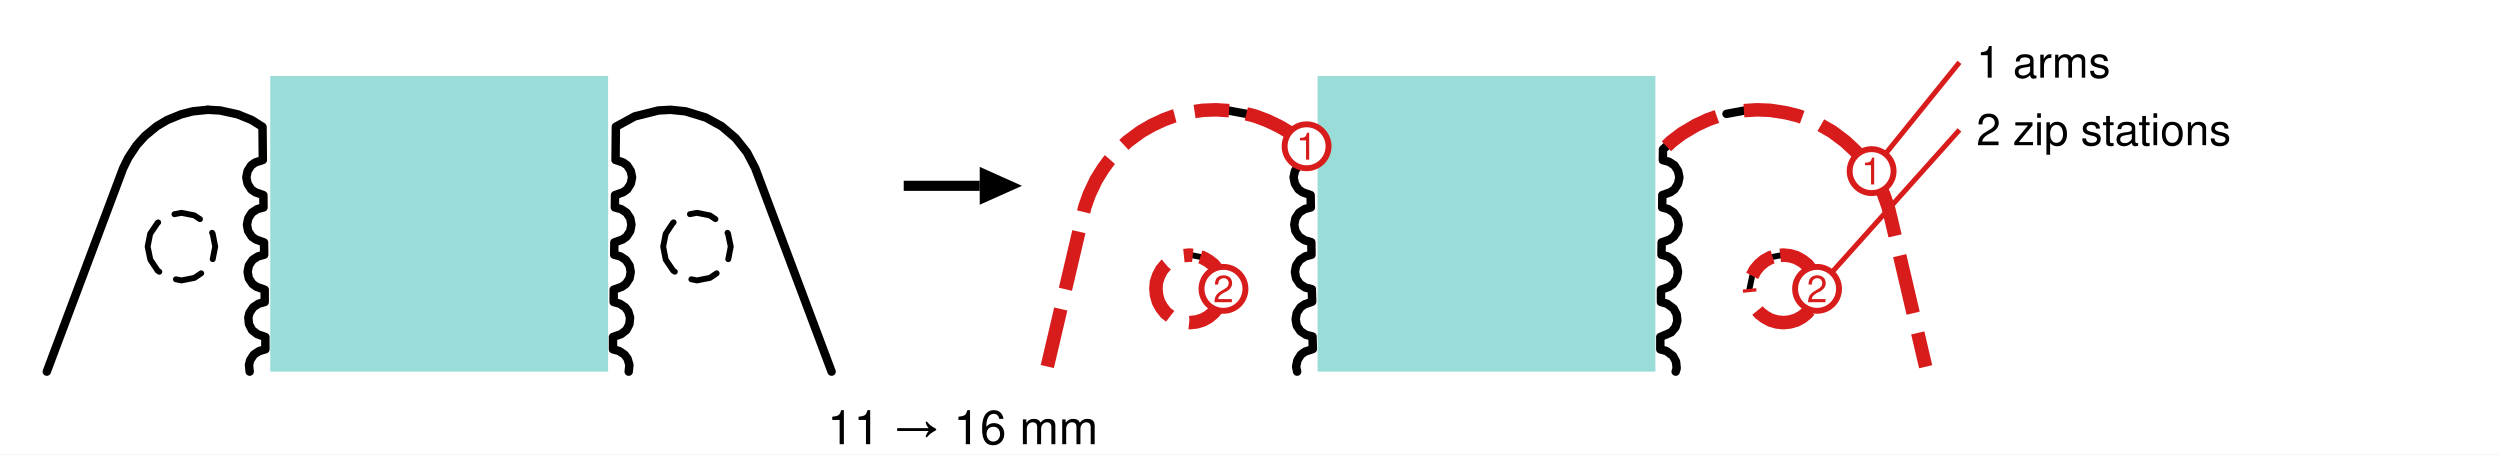
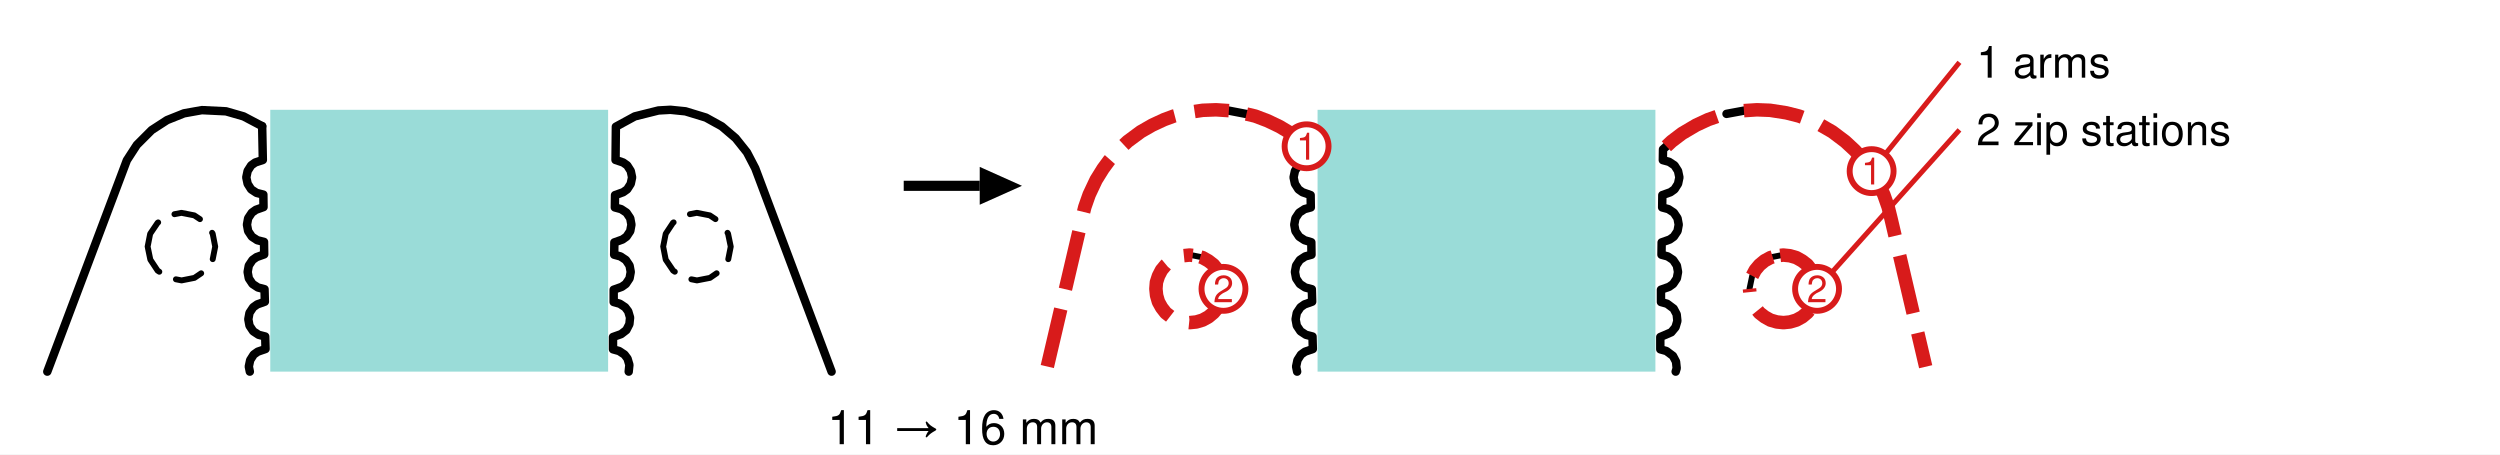
<svg xmlns="http://www.w3.org/2000/svg" width="148.00mm" height="26.90mm" viewBox="0 0 148.00 26.90" role="img">
  <rect width="148.00" height="26.90" fill="white" />
  <g class="panel" id="before">
-     <path d="M 36.00 4.50 L 36.00 22.00 L 16.00 22.00 L 16.00 4.50 L 36.00 4.50 Z" fill="#20b2aa" fill-rule="evenodd" fill-opacity="0.45" stroke="none" />
-     <path d="M 12.31 6.50 L 13.03 6.54 L 14.08 6.77 L 14.91 7.11 L 15.54 7.51 L 15.56 9.47 L 15.11 9.62 L 14.87 9.79 L 14.66 10.12 L 14.58 10.50 L 14.66 10.88 L 14.87 11.21 L 15.11 11.38 L 15.59 11.55 L 15.60 12.28 L 15.23 12.38 L 14.91 12.59 L 14.70 12.92 L 14.62 13.30 L 14.69 13.68 L 14.91 14.01 L 15.15 14.18 L 15.63 14.35 L 15.64 15.08 L 15.27 15.18 L 14.95 15.39 L 14.73 15.72 L 14.66 16.10 L 14.73 16.48 L 14.95 16.81 L 15.19 16.98 L 15.67 17.15 L 15.67 17.88 L 15.31 17.98 L 14.99 18.19 L 14.77 18.52 L 14.70 18.80 L 14.74 19.19 L 14.92 19.54 L 15.23 19.78 L 15.71 19.95 L 15.71 20.68 L 15.35 20.78 L 15.03 20.99 L 14.81 21.32 L 14.74 21.60 L 14.78 21.99 L 14.78 22.00" fill="none" stroke="#000" stroke-width="0.5" stroke-linejoin="round" stroke-linecap="round" />
-     <path d="M 2.77 22.00 L 7.29 9.96 L 7.60 9.33 L 8.10 8.58 L 8.58 8.05 L 9.27 7.48 L 9.89 7.11 L 10.72 6.77 L 11.42 6.59 L 12.31 6.50" fill="none" stroke="#000" stroke-width="0.5" stroke-linejoin="round" stroke-linecap="round" />
+     <path d="M 36.00 6.50 L 36.00 22.00 L 16.00 22.00 L 16.00 6.50 L 36.00 6.50 Z" fill="#20b2aa" fill-rule="evenodd" fill-opacity="0.45" stroke="none" />
+     <path d="M 15.52 7.47 L 15.56 9.47 L 15.11 9.62 L 14.87 9.79 L 14.66 10.12 L 14.58 10.50 L 14.66 10.88 L 14.87 11.21 L 15.19 11.42 L 15.59 11.52 L 15.60 12.26 L 15.15 12.42 L 14.91 12.59 L 14.69 12.92 L 14.62 13.30 L 14.69 13.68 L 14.91 14.01 L 15.23 14.22 L 15.63 14.32 L 15.64 15.06 L 15.19 15.22 L 14.95 15.39 L 14.73 15.72 L 14.66 16.10 L 14.73 16.48 L 14.95 16.81 L 15.27 17.02 L 15.66 17.12 L 15.68 17.86 L 15.23 18.02 L 14.99 18.19 L 14.77 18.52 L 14.70 18.90 L 14.77 19.28 L 14.99 19.61 L 15.31 19.82 L 15.70 19.92 L 15.72 20.66 L 15.26 20.82 L 15.02 20.99 L 14.81 21.32 L 14.73 21.70 L 14.79 22.00" fill="none" stroke="#000" stroke-width="0.5" stroke-linejoin="round" stroke-linecap="round" />
+     <path d="M 2.80 22.00 L 7.51 9.49 L 8.10 8.58 L 8.98 7.70 L 9.89 7.11 L 10.89 6.71 L 11.95 6.52 L 13.38 6.59 L 14.42 6.89 L 15.52 7.47" fill="none" stroke="#000" stroke-width="0.5" stroke-linejoin="round" stroke-linecap="round" />
    <path d="M 8.74 14.60 L 8.89 13.84 L 9.33 13.19 L 9.97 12.75 L 10.74 12.60 L 11.50 12.75 L 12.15 13.18 L 12.59 13.83 L 12.74 14.60 L 12.59 15.36 L 12.16 16.01 L 11.51 16.45 L 10.75 16.60 L 9.98 16.45 L 9.33 16.02 L 8.90 15.37 L 8.74 14.60 Z" fill="none" stroke="#000" stroke-width="0.35" stroke-linejoin="round" stroke-linecap="round" stroke-dasharray="1.6,1.1" />
    <path d="M 37.22 22.00 L 37.22 21.99 L 37.26 21.60 L 37.15 21.23 L 36.97 20.99 L 36.65 20.78 L 36.29 20.68 L 36.29 19.95 L 36.77 19.78 L 37.08 19.54 L 37.26 19.19 L 37.30 18.80 L 37.19 18.43 L 37.01 18.19 L 36.69 17.98 L 36.33 17.88 L 36.33 17.15 L 36.81 16.98 L 37.05 16.81 L 37.27 16.48 L 37.34 16.10 L 37.27 15.72 L 37.05 15.39 L 36.73 15.18 L 36.36 15.08 L 36.37 14.35 L 36.85 14.18 L 37.09 14.01 L 37.31 13.68 L 37.38 13.30 L 37.31 12.92 L 37.09 12.59 L 36.77 12.38 L 36.40 12.28 L 36.41 11.55 L 36.89 11.38 L 37.13 11.21 L 37.34 10.88 L 37.42 10.50 L 37.34 10.12 L 37.13 9.79 L 36.89 9.62 L 36.44 9.47 L 36.46 7.50 L 37.58 6.89 L 38.98 6.54 L 39.69 6.50 L 40.58 6.59 L 41.79 6.96 L 42.73 7.48 L 43.55 8.18 L 44.22 9.02 L 44.71 9.96 L 49.23 22.00" fill="none" stroke="#000" stroke-width="0.5" stroke-linejoin="round" stroke-linecap="round" />
    <path d="M 39.26 14.60 L 39.41 13.84 L 39.84 13.19 L 40.49 12.75 L 41.25 12.60 L 42.02 12.75 L 42.67 13.18 L 43.10 13.83 L 43.26 14.60 L 43.11 15.36 L 42.67 16.01 L 42.03 16.45 L 41.26 16.60 L 40.50 16.45 L 39.85 16.02 L 39.41 15.37 L 39.26 14.60 Z" fill="none" stroke="#000" stroke-width="0.35" stroke-linejoin="round" stroke-linecap="round" stroke-dasharray="1.6,1.1" />
  </g>
  <g class="arrow">
    <line x1="53.50" y1="11.00" x2="58.00" y2="11.00" stroke="#000" stroke-width="0.6" />
    <polygon points="60.50,11.00 58.00,9.88 58.00,12.12" fill="#000" />
    <text x="57.00" y="26.30" font-family="Helvetica, Arial, sans-serif" font-size="2.80" text-anchor="middle" fill="#000">11 → 16 mm</text>
  </g>
  <g class="panel" id="after" transform="translate(62.00 0)">
-     <path d="M 36.00 4.50 L 36.00 22.00 L 16.00 22.00 L 16.00 4.50 L 36.00 4.50 Z" fill="#20b2aa" fill-rule="evenodd" fill-opacity="0.45" stroke="none" />
+     <path d="M 36.00 6.50 L 36.00 22.00 L 16.00 22.00 L 16.00 6.50 L 36.00 6.50 Z" fill="#20b2aa" fill-rule="evenodd" fill-opacity="0.45" stroke="none" />
    <path d="M 15.35 8.66 L 15.56 8.87 L 15.57 9.45 L 15.11 9.62 L 14.87 9.79 L 14.66 10.12 L 14.58 10.50 L 14.66 10.88 L 14.87 11.21 L 15.11 11.38 L 15.59 11.55 L 15.60 12.28 L 15.23 12.38 L 14.91 12.59 L 14.69 12.92 L 14.62 13.30 L 14.69 13.68 L 14.91 14.01 L 15.23 14.22 L 15.63 14.34 L 15.64 15.08 L 15.27 15.18 L 14.95 15.39 L 14.73 15.72 L 14.66 16.10 L 14.73 16.48 L 14.95 16.81 L 15.27 17.02 L 15.66 17.12 L 15.68 17.86 L 15.23 18.02 L 14.99 18.19 L 14.77 18.52 L 14.70 18.90 L 14.77 19.28 L 14.99 19.61 L 15.31 19.82 L 15.70 19.92 L 15.72 20.66 L 15.26 20.82 L 15.02 20.99 L 14.81 21.32 L 14.73 21.70 L 14.79 22.00" fill="none" stroke="#000" stroke-width="0.5" stroke-linejoin="round" stroke-linecap="round" />
-     <path d="M 10.76 6.55 L 11.78 6.74" fill="none" stroke="#000" stroke-width="0.5" stroke-linejoin="round" stroke-linecap="round" />
+     <path d="M 10.75 6.55 L 11.79 6.75" fill="none" stroke="#000" stroke-width="0.5" stroke-linejoin="round" stroke-linecap="round" />
    <path d="M 8.61 15.12 L 9.06 15.21" fill="none" stroke="#000" stroke-width="0.35" stroke-linejoin="round" stroke-linecap="round" stroke-dasharray="1.6,1.1" />
    <path d="M 10.27 16.33 L 10.39 16.77" fill="none" stroke="#000" stroke-width="0.35" stroke-linejoin="round" stroke-linecap="round" stroke-dasharray="1.6,1.1" />
    <path d="M 37.20 22.00 L 37.26 21.80 L 37.22 21.41 L 37.04 21.07 L 36.65 20.78 L 36.29 20.68 L 36.29 19.95 L 36.94 19.67 L 37.19 19.37 L 37.30 19.00 L 37.26 18.61 L 37.08 18.27 L 36.69 17.98 L 36.33 17.88 L 36.33 17.15 L 36.81 16.98 L 37.05 16.81 L 37.27 16.48 L 37.34 16.10 L 37.27 15.72 L 37.05 15.39 L 36.73 15.18 L 36.36 15.08 L 36.37 14.35 L 36.85 14.18 L 37.09 14.01 L 37.31 13.68 L 37.38 13.30 L 37.31 12.92 L 37.09 12.59 L 36.77 12.38 L 36.40 12.28 L 36.41 11.55 L 36.89 11.38 L 37.13 11.21 L 37.34 10.88 L 37.42 10.50 L 37.34 10.12 L 37.13 9.79 L 36.81 9.58 L 36.44 9.48 L 36.45 8.84 L 36.65 8.66" fill="none" stroke="#000" stroke-width="0.5" stroke-linejoin="round" stroke-linecap="round" />
    <path d="M 40.21 6.74 L 41.24 6.55" fill="none" stroke="#000" stroke-width="0.5" stroke-linejoin="round" stroke-linecap="round" />
    <path d="M 41.57 17.10 L 41.73 16.33" fill="none" stroke="#000" stroke-width="0.35" stroke-linejoin="round" stroke-linecap="round" stroke-dasharray="1.6,1.1" />
    <path d="M 42.94 15.21 L 43.39 15.12" fill="none" stroke="#000" stroke-width="0.35" stroke-linejoin="round" stroke-linecap="round" stroke-dasharray="1.6,1.1" />
-     <path d="M 0.00 21.70 L 2.05 12.95 L 2.22 12.26 L 2.48 11.52 L 2.89 10.65 L 3.30 9.99 L 3.66 9.50 L 4.18 8.91 L 4.76 8.37 L 5.53 7.80 L 6.21 7.41 L 6.92 7.08 L 7.49 6.87 L 8.26 6.67 L 9.20 6.53 L 9.99 6.50 L 10.76 6.55" fill="none" stroke="#d81b1b" stroke-width="0.8" stroke-linecap="butt" stroke-linejoin="round" stroke-dasharray="3.5,1.2" />
+     <path d="M 0.00 21.70 L 2.05 12.95 L 2.22 12.26 L 2.48 11.52 L 2.89 10.65 L 3.30 9.99 L 3.66 9.50 L 4.18 8.91 L 4.76 8.37 L 5.53 7.80 L 6.21 7.41 L 6.92 7.08 L 7.49 6.87 L 8.26 6.67 L 9.20 6.53 L 9.99 6.50 L 10.75 6.55" fill="none" stroke="#d81b1b" stroke-width="0.8" stroke-linecap="butt" stroke-linejoin="round" stroke-dasharray="3.5,1.2" />
    <path d="M 10.39 16.77 L 10.43 17.10 L 10.39 17.49 L 10.28 17.86 L 10.09 18.21 L 9.84 18.51 L 9.54 18.76 L 9.19 18.95 L 8.82 19.06 L 8.43 19.10 L 8.04 19.06 L 7.66 18.95 L 7.32 18.76 L 7.01 18.52 L 6.77 18.21 L 6.58 17.87 L 6.47 17.49 L 6.43 17.10 L 6.46 16.71 L 6.58 16.34 L 6.76 15.99 L 7.01 15.69 L 7.31 15.44 L 7.66 15.25 L 8.03 15.14 L 8.42 15.10 L 8.61 15.12" fill="none" stroke="#d81b1b" stroke-width="0.8" stroke-linecap="butt" stroke-linejoin="round" stroke-dasharray="3.5,1.2" />
    <path d="M 9.06 15.21 L 9.19 15.25 L 9.53 15.44 L 9.84 15.68 L 10.09 15.99 L 10.27 16.33" fill="none" stroke="#d81b1b" stroke-width="0.8" stroke-linecap="butt" stroke-linejoin="round" stroke-dasharray="3.5,1.2" />
-     <path d="M 11.78 6.74 L 12.30 6.87 L 13.04 7.15 L 13.75 7.49 L 14.27 7.80 L 14.91 8.26 L 15.35 8.66" fill="none" stroke="#d81b1b" stroke-width="0.8" stroke-linecap="butt" stroke-linejoin="round" stroke-dasharray="3.5,1.2" />
+     <path d="M 11.79 6.75 L 12.30 6.87 L 13.04 7.15 L 13.75 7.49 L 14.27 7.80 L 14.91 8.26 L 15.35 8.66" fill="none" stroke="#d81b1b" stroke-width="0.8" stroke-linecap="butt" stroke-linejoin="round" stroke-dasharray="3.5,1.2" />
    <path d="M 36.65 8.66 L 36.96 8.37 L 37.58 7.90 L 38.41 7.41 L 39.12 7.08 L 39.86 6.82 L 40.21 6.74" fill="none" stroke="#d81b1b" stroke-width="0.8" stroke-linecap="butt" stroke-linejoin="round" stroke-dasharray="3.5,1.2" />
    <path d="M 41.24 6.55 L 42.01 6.50 L 42.79 6.53 L 43.75 6.68 L 44.50 6.87 L 45.08 7.08 L 45.79 7.41 L 46.47 7.80 L 47.24 8.38 L 47.81 8.91 L 48.34 9.50 L 48.80 10.13 L 49.19 10.81 L 49.52 11.52 L 49.78 12.26 L 49.95 12.95 L 52.00 21.71" fill="none" stroke="#d81b1b" stroke-width="0.8" stroke-linecap="butt" stroke-linejoin="round" stroke-dasharray="3.5,1.2" />
    <path d="M 43.39 15.12 L 43.57 15.10 L 43.96 15.14 L 44.34 15.25 L 44.68 15.44 L 44.99 15.68 L 45.23 15.99 L 45.42 16.33 L 45.53 16.71 L 45.57 17.10 L 45.54 17.49 L 45.42 17.86 L 45.24 18.21 L 44.99 18.51 L 44.69 18.76 L 44.34 18.95 L 43.97 19.06 L 43.58 19.10 L 43.19 19.06 L 42.81 18.95 L 42.47 18.76 L 42.16 18.52 L 41.91 18.21 L 41.73 17.87 L 41.61 17.49 L 41.57 17.10" fill="none" stroke="#d81b1b" stroke-width="0.8" stroke-linecap="butt" stroke-linejoin="round" stroke-dasharray="3.5,1.2" />
    <path d="M 41.73 16.33 L 41.91 15.99 L 42.16 15.69 L 42.46 15.44 L 42.81 15.25 L 42.94 15.21" fill="none" stroke="#d81b1b" stroke-width="0.8" stroke-linecap="butt" stroke-linejoin="round" stroke-dasharray="3.5,1.2" />
+     <circle cx="48.80" cy="10.13" r="1.3" fill="white" stroke="#d81b1b" stroke-width="0.35" />
+     <text x="48.80" y="10.92" font-family="Helvetica, Arial, sans-serif" font-size="2.20" text-anchor="middle" fill="#d81b1b">1</text>
    <circle cx="15.35" cy="8.66" r="1.3" fill="white" stroke="#d81b1b" stroke-width="0.35" />
    <text x="15.35" y="9.45" font-family="Helvetica, Arial, sans-serif" font-size="2.20" text-anchor="middle" fill="#d81b1b">1</text>
-     <circle cx="48.80" cy="10.13" r="1.3" fill="white" stroke="#d81b1b" stroke-width="0.35" />
-     <text x="48.80" y="10.92" font-family="Helvetica, Arial, sans-serif" font-size="2.20" text-anchor="middle" fill="#d81b1b">1</text>
    <circle cx="10.43" cy="17.10" r="1.3" fill="white" stroke="#d81b1b" stroke-width="0.35" />
    <text x="10.43" y="17.89" font-family="Helvetica, Arial, sans-serif" font-size="2.20" text-anchor="middle" fill="#d81b1b">2</text>
    <circle cx="45.57" cy="17.10" r="1.3" fill="white" stroke="#d81b1b" stroke-width="0.35" />
    <text x="45.57" y="17.89" font-family="Helvetica, Arial, sans-serif" font-size="2.20" text-anchor="middle" fill="#d81b1b">2</text>
  </g>
  <g class="key">
    <text x="117.00" y="4.60" font-family="Helvetica, Arial, sans-serif" font-size="2.60" text-anchor="start" fill="#000">1 arms</text>
    <text x="117.00" y="8.60" font-family="Helvetica, Arial, sans-serif" font-size="2.60" text-anchor="start" fill="#000">2 zip stations</text>
  </g>
  <g class="leaders">
    <line x1="111.61" y1="9.12" x2="116.00" y2="3.69" stroke="#d81b1b" stroke-width="0.3" />
    <line x1="108.44" y1="16.13" x2="116.00" y2="7.69" stroke="#d81b1b" stroke-width="0.3" />
  </g>
</svg>
